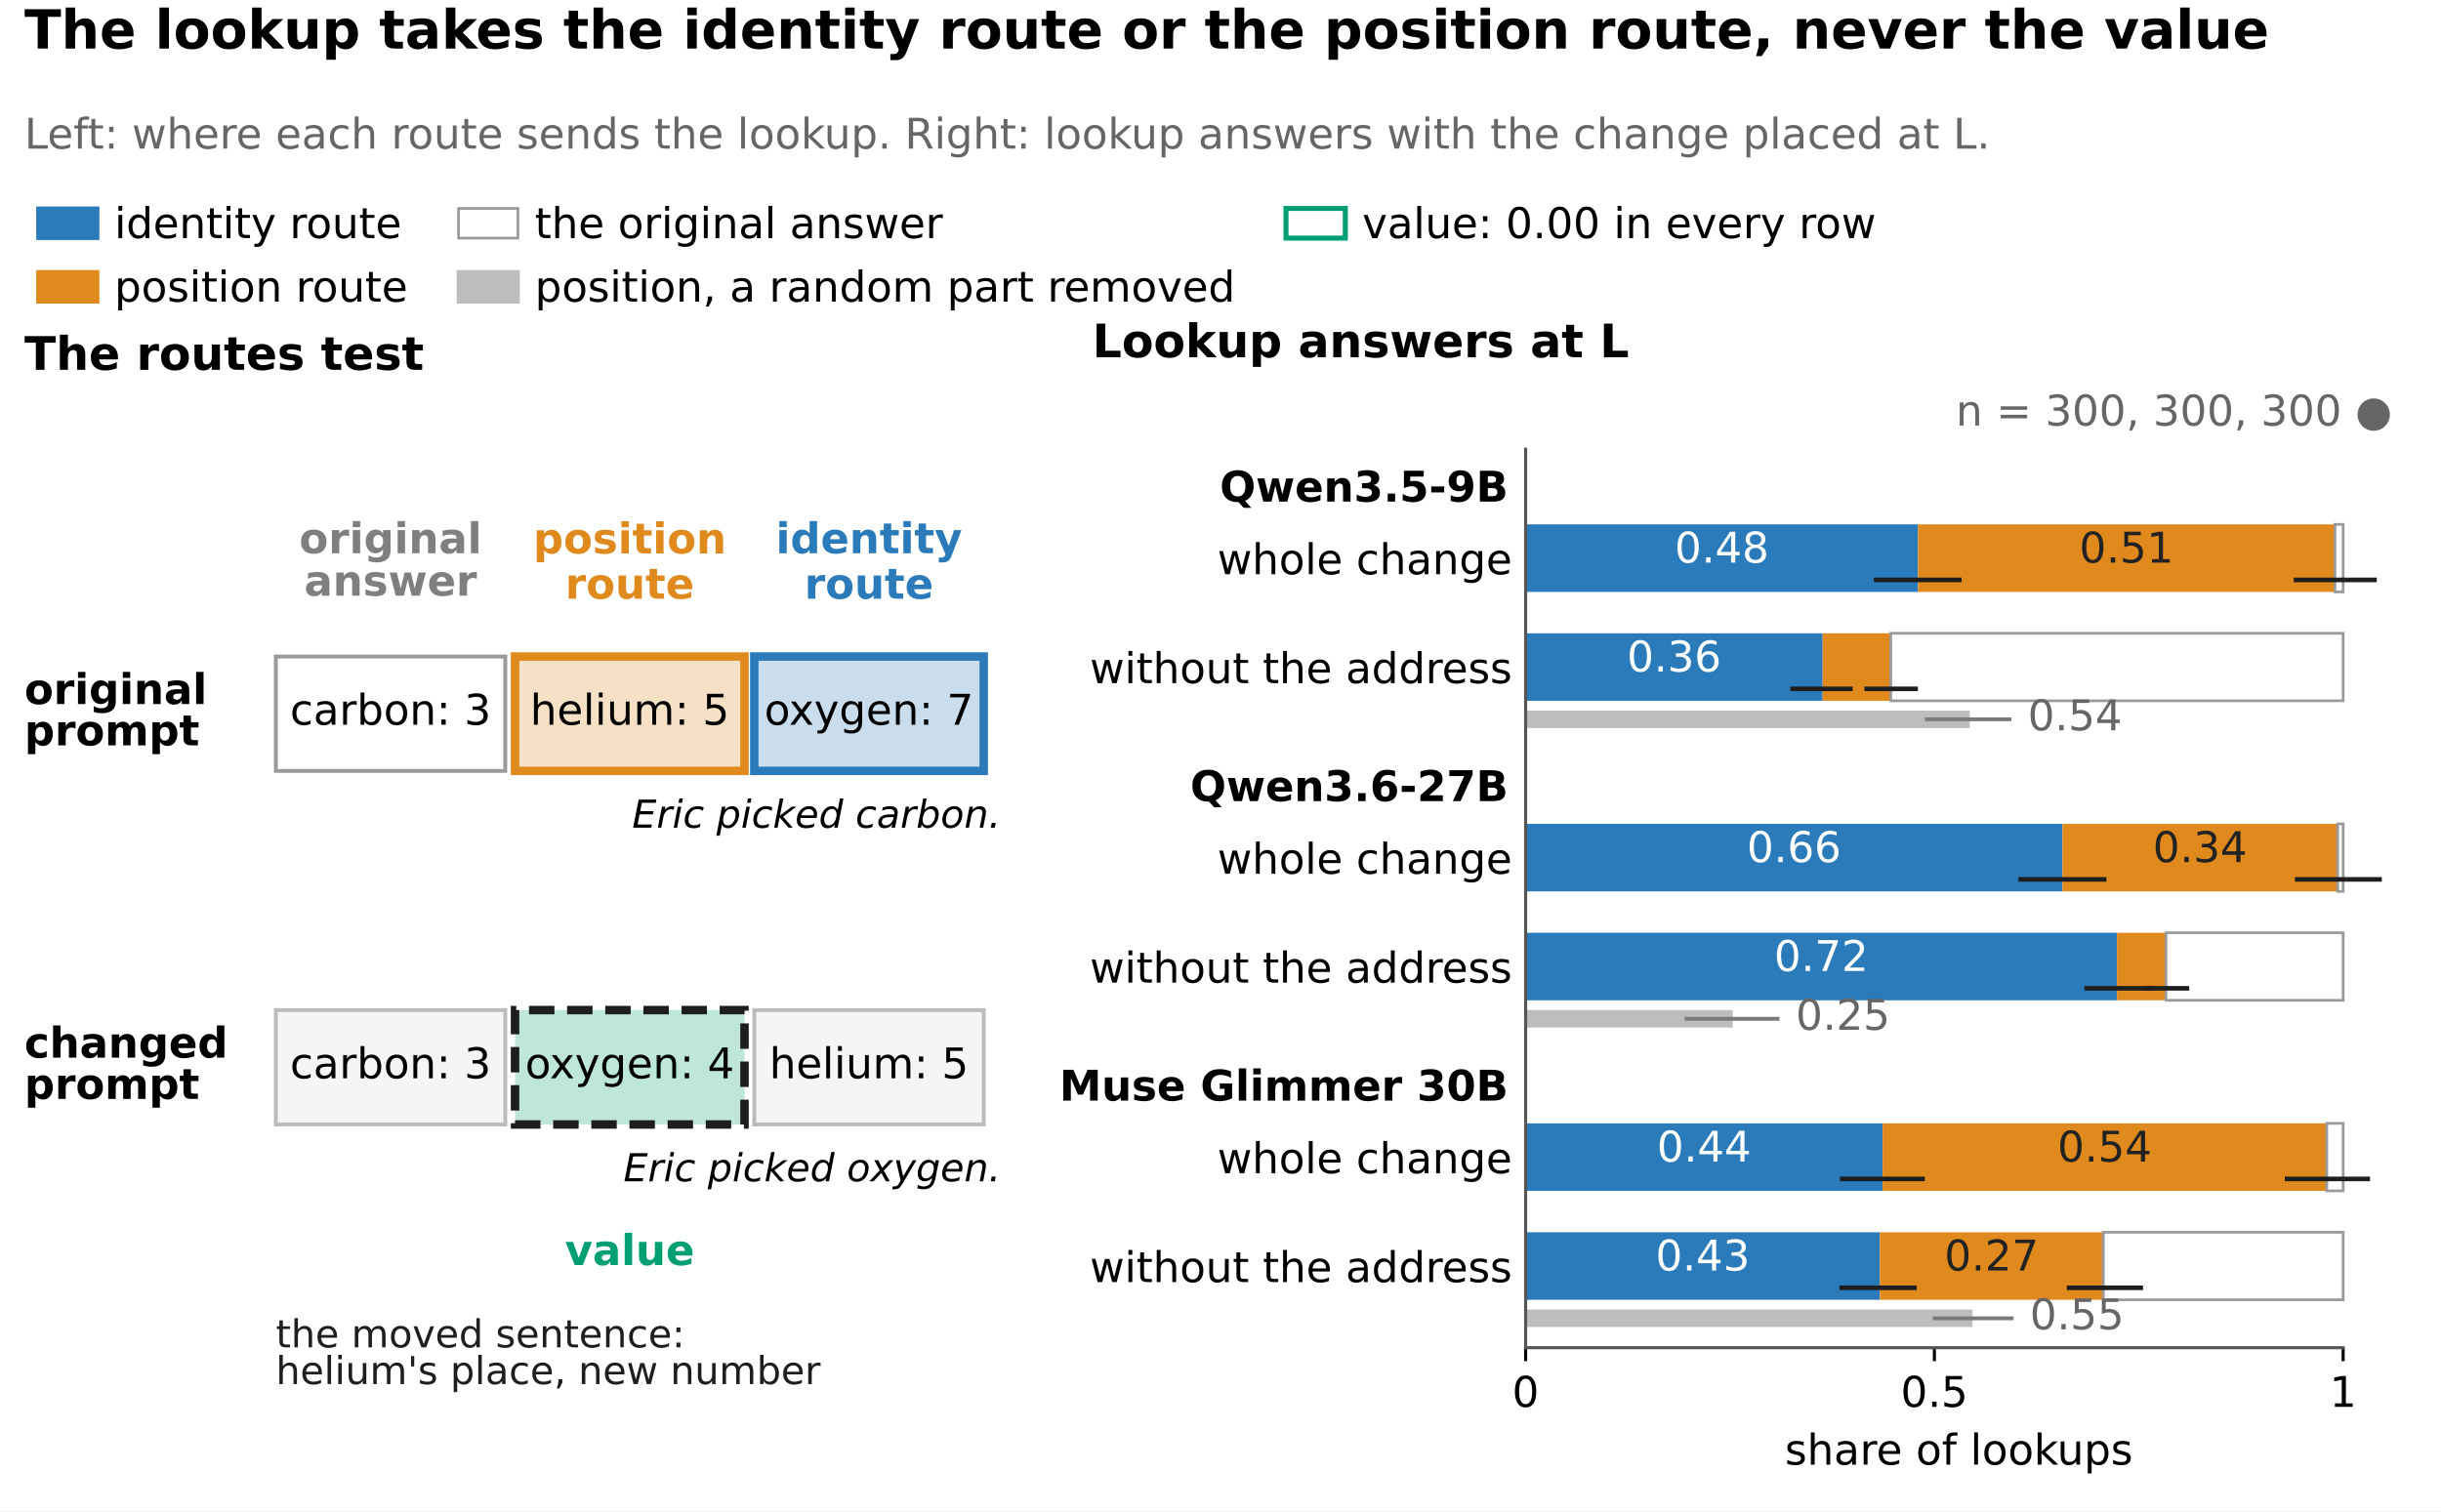
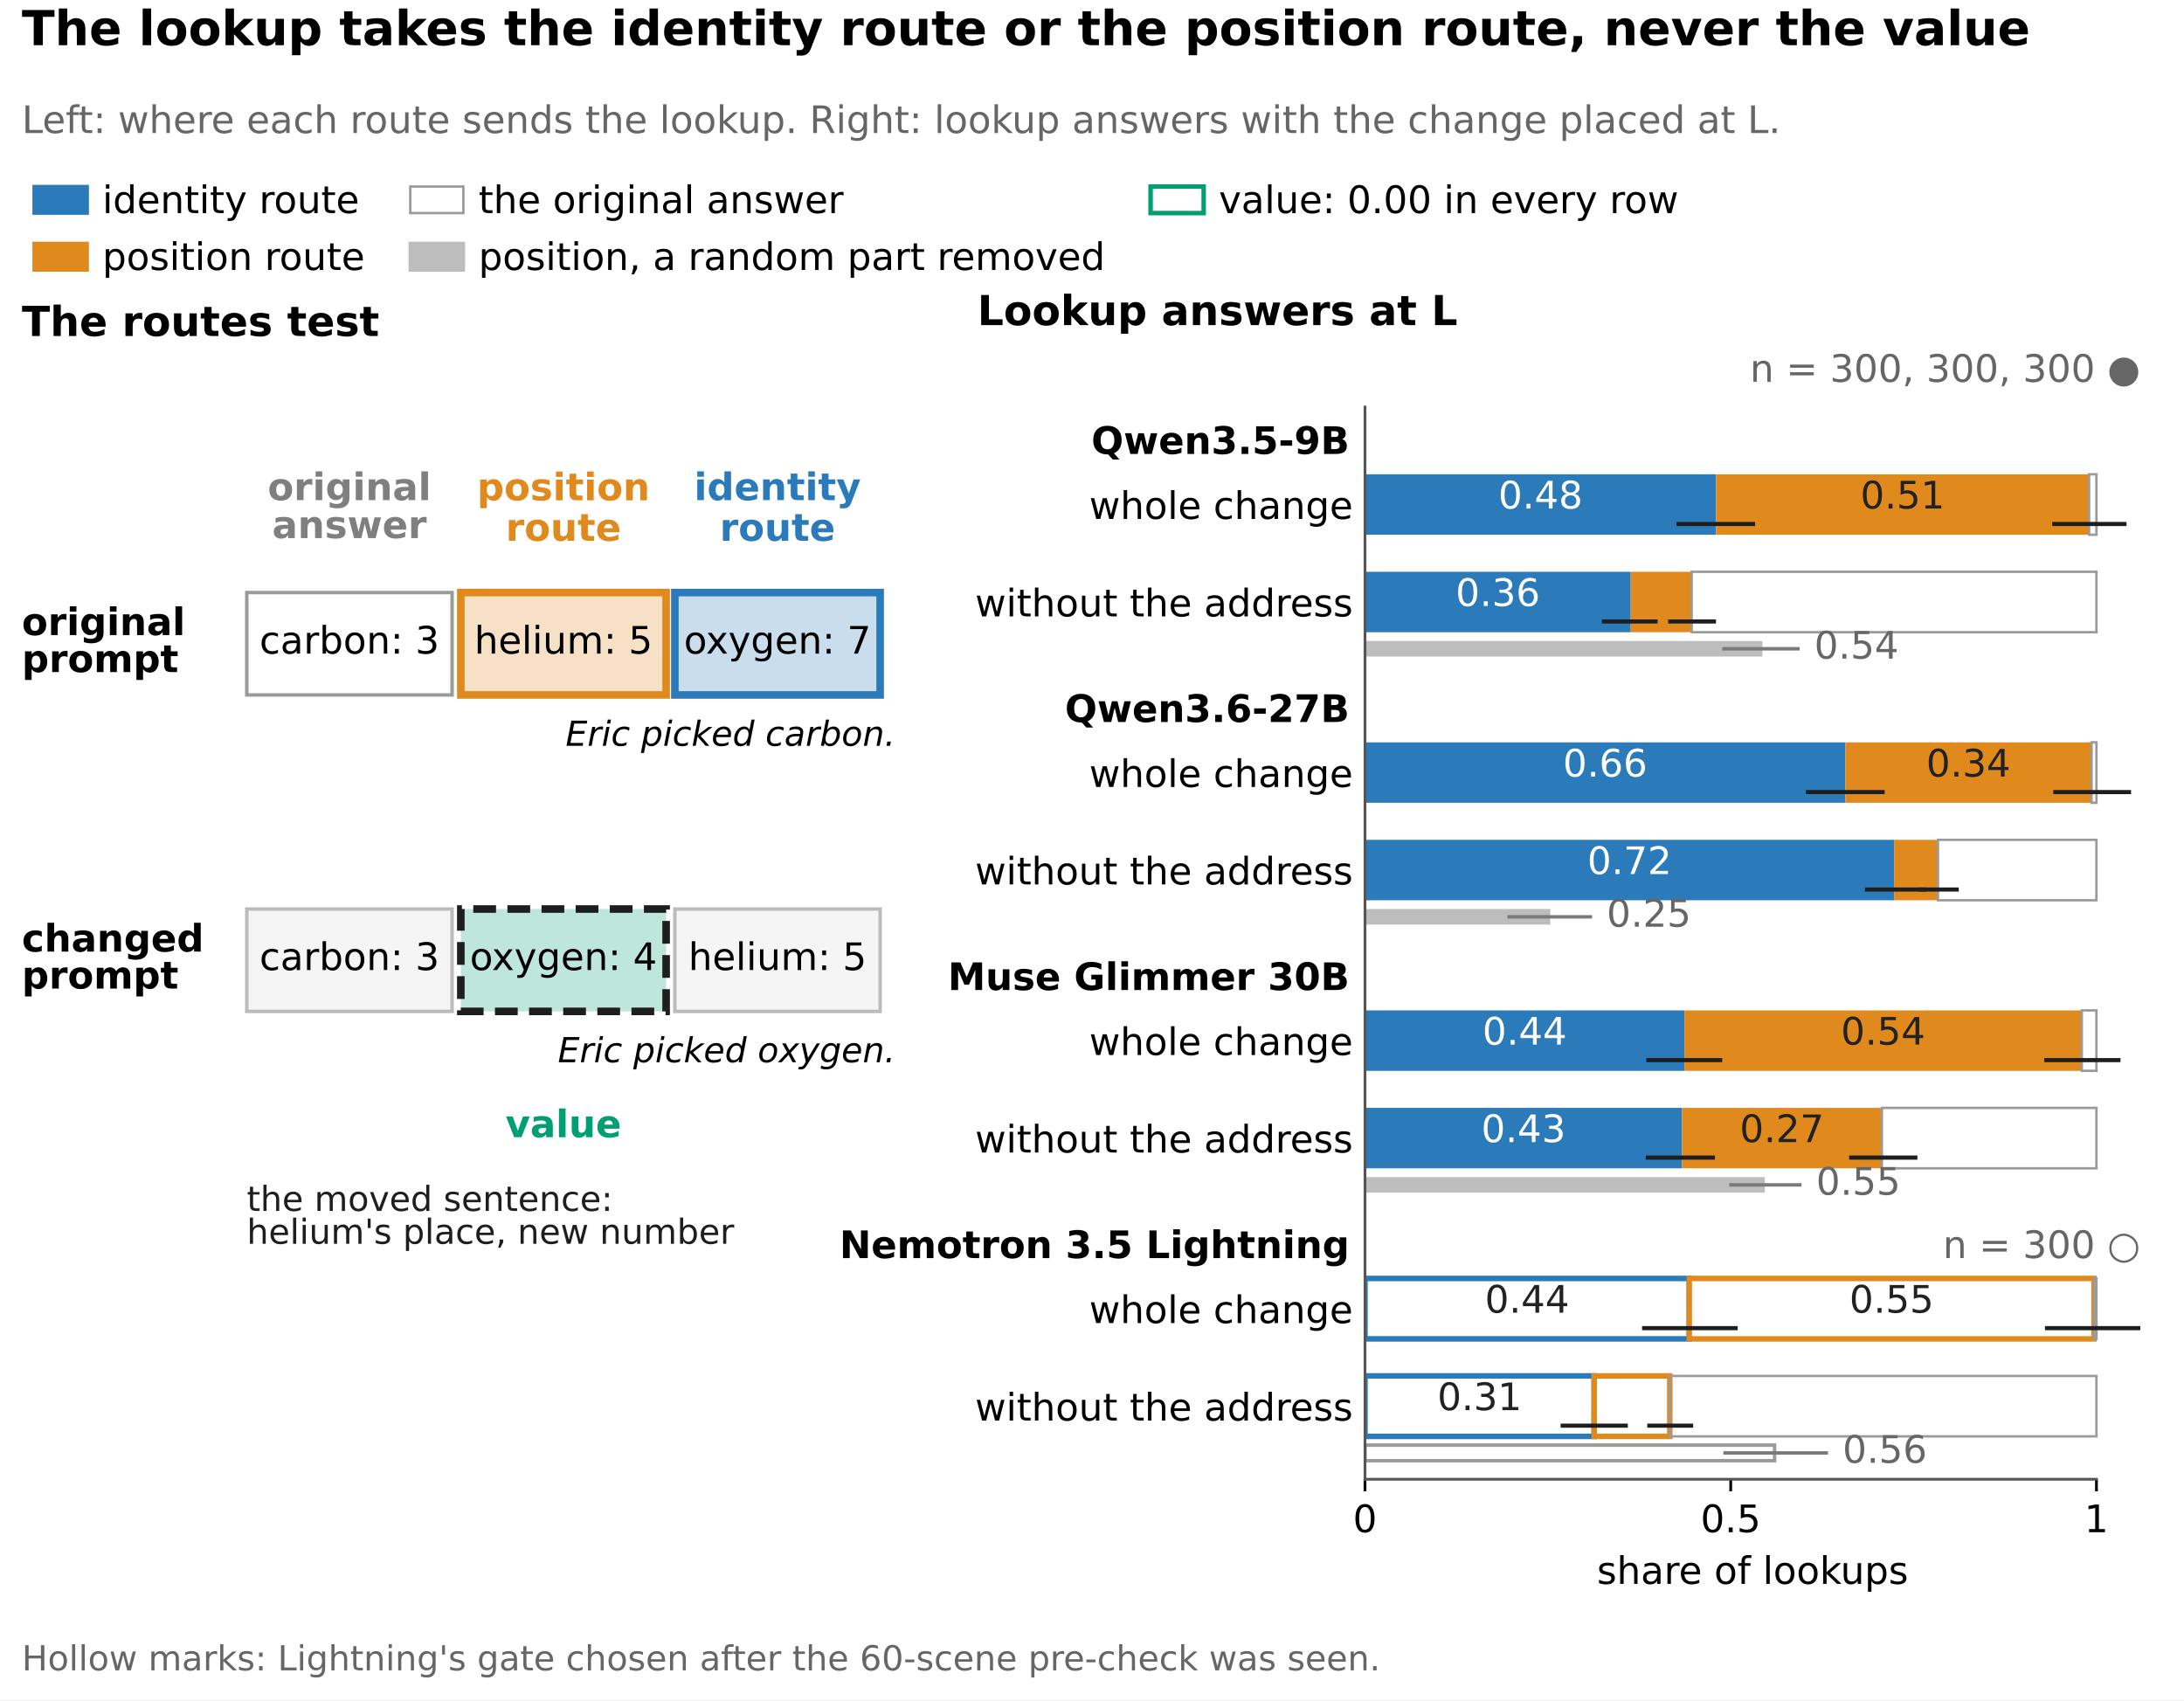
- <svg xmlns="http://www.w3.org/2000/svg" xmlns:xlink="http://www.w3.org/1999/xlink" width="633.6pt" height="392.4pt" viewBox="0 0 633.6 392.4" version="1.1">
+ <svg xmlns="http://www.w3.org/2000/svg" xmlns:xlink="http://www.w3.org/1999/xlink" width="633.6pt" height="493.2pt" viewBox="0 0 633.6 493.2" version="1.1">
  <defs>
    <style type="text/css">*{stroke-linejoin: round; stroke-linecap: butt}</style>
  </defs>
  <g id="figure_1">
    <g id="patch_1">
-       <path d="M 0 392.4  L 633.6 392.4  L 633.6 0  L 0 0  z " style="fill: #ffffff" />
+       <path d="M 0 493.2  L 633.6 493.2  L 633.6 0  L 0 0  z " style="fill: #ffffff" />
    </g>
    <g id="axes_1">
      <g id="patch_2">
-         <path d="M 71.597 200.16  L 131.155 200.16  L 131.155 170.46  L 71.597 170.46  z " clip-path="url(#p577c426648)" style="fill: #ffffff; stroke: #9a9a9a; stroke-linejoin: miter" />
+         <path d="M 71.597 201.6  L 131.155 201.6  L 131.155 171.9  L 71.597 171.9  z " clip-path="url(#p652826df86)" style="fill: #ffffff; stroke: #9a9a9a; stroke-linejoin: miter" />
      </g>
      <g id="patch_3">
-         <path d="M 133.69 200.16  L 193.248 200.16  L 193.248 170.46  L 133.69 170.46  z " clip-path="url(#p577c426648)" style="fill: #e08a1e; fill-opacity: 0.25; stroke: #e08a1e; stroke-width: 2.2; stroke-linejoin: miter" />
+         <path d="M 133.69 201.6  L 193.248 201.6  L 193.248 171.9  L 133.69 171.9  z " clip-path="url(#p652826df86)" style="fill: #e08a1e; fill-opacity: 0.25; stroke: #e08a1e; stroke-width: 2.2; stroke-linejoin: miter" />
      </g>
      <g id="patch_4">
-         <path d="M 195.782 200.16  L 255.341 200.16  L 255.341 170.46  L 195.782 170.46  z " clip-path="url(#p577c426648)" style="fill: #2b7bba; fill-opacity: 0.25; stroke: #2b7bba; stroke-width: 2.2; stroke-linejoin: miter" />
+         <path d="M 195.782 201.6  L 255.341 201.6  L 255.341 171.9  L 195.782 171.9  z " clip-path="url(#p652826df86)" style="fill: #2b7bba; fill-opacity: 0.25; stroke: #2b7bba; stroke-width: 2.2; stroke-linejoin: miter" />
      </g>
      <g id="patch_5">
-         <path d="M 71.597 291.96  L 131.155 291.96  L 131.155 262.26  L 71.597 262.26  z " clip-path="url(#p577c426648)" style="fill: #f5f5f5; stroke: #bbbbbb; stroke-linejoin: miter" />
+         <path d="M 71.597 293.4  L 131.155 293.4  L 131.155 263.7  L 71.597 263.7  z " clip-path="url(#p652826df86)" style="fill: #f5f5f5; stroke: #bbbbbb; stroke-linejoin: miter" />
      </g>
      <g id="patch_6">
-         <path d="M 133.69 291.96  L 193.248 291.96  L 193.248 262.26  L 133.69 262.26  z " clip-path="url(#p577c426648)" style="fill: #009e73; fill-opacity: 0.25; stroke-dasharray: 6.6,3.3; stroke-dashoffset: 0; stroke: #1e1e1e; stroke-width: 2.2; stroke-linejoin: miter" />
+         <path d="M 133.69 293.4  L 193.248 293.4  L 193.248 263.7  L 133.69 263.7  z " clip-path="url(#p652826df86)" style="fill: #009e73; fill-opacity: 0.25; stroke-dasharray: 6.6,3.3; stroke-dashoffset: 0; stroke: #1e1e1e; stroke-width: 2.2; stroke-linejoin: miter" />
      </g>
      <g id="patch_7">
-         <path d="M 195.782 291.96  L 255.341 291.96  L 255.341 262.26  L 195.782 262.26  z " clip-path="url(#p577c426648)" style="fill: #f5f5f5; stroke: #bbbbbb; stroke-linejoin: miter" />
+         <path d="M 195.782 293.4  L 255.341 293.4  L 255.341 263.7  L 195.782 263.7  z " clip-path="url(#p652826df86)" style="fill: #f5f5f5; stroke: #bbbbbb; stroke-linejoin: miter" />
      </g>
      <g id="text_1">
-         <text style="font-weight: 700; font-size: 11px; font-family: 'DejaVu Sans'" transform="translate(6.336 182.8023)">original</text>
-         <text style="font-weight: 700; font-size: 11px; font-family: 'DejaVu Sans'" transform="translate(6.336 193.5282)">prompt</text>
+         <text style="font-weight: 700; font-size: 11px; font-family: 'DejaVu Sans'" transform="translate(6.336 184.2423)">original</text>
+         <text style="font-weight: 700; font-size: 11px; font-family: 'DejaVu Sans'" transform="translate(6.336 194.9682)">prompt</text>
      </g>
      <g id="text_2">
-         <text style="font-size: 11px; font-family: 'DejaVu Sans'; text-anchor: middle" x="101.376" y="188.168" transform="rotate(-0 101.376 188.1679)">carbon: 3</text>
+         <text style="font-size: 11px; font-family: 'DejaVu Sans'; text-anchor: middle" x="101.376" y="189.608" transform="rotate(-0 101.376 189.6079)">carbon: 3</text>
      </g>
      <g id="text_3">
-         <text style="font-size: 11px; font-family: 'DejaVu Sans'; text-anchor: middle" x="163.469" y="188.168" transform="rotate(-0 163.4688 188.1679)">helium: 5</text>
+         <text style="font-size: 11px; font-family: 'DejaVu Sans'; text-anchor: middle" x="163.469" y="189.608" transform="rotate(-0 163.4688 189.6079)">helium: 5</text>
      </g>
      <g id="text_4">
-         <text style="font-size: 11px; font-family: 'DejaVu Sans'; text-anchor: middle" x="225.562" y="188.167" transform="rotate(-0 225.5616 188.1674)">oxygen: 7</text>
+         <text style="font-size: 11px; font-family: 'DejaVu Sans'; text-anchor: middle" x="225.562" y="189.607" transform="rotate(-0 225.5616 189.6074)">oxygen: 7</text>
      </g>
      <g id="text_5">
-         <text style="font-style: italic; font-size: 10px; font-family: 'DejaVu Sans'; text-anchor: end" x="259.776" y="214.908" transform="rotate(-0 259.776 214.908)">Eric picked carbon.</text>
+         <text style="font-style: italic; font-size: 10px; font-family: 'DejaVu Sans'; text-anchor: end" x="259.776" y="216.348" transform="rotate(-0 259.776 216.348)">Eric picked carbon.</text>
      </g>
      <g id="text_6">
-         <text style="font-weight: 700; font-size: 11px; font-family: 'DejaVu Sans'" transform="translate(6.336 274.6023)">changed</text>
-         <text style="font-weight: 700; font-size: 11px; font-family: 'DejaVu Sans'" transform="translate(6.336 285.3282)">prompt</text>
+         <text style="font-weight: 700; font-size: 11px; font-family: 'DejaVu Sans'" transform="translate(6.336 276.0423)">changed</text>
+         <text style="font-weight: 700; font-size: 11px; font-family: 'DejaVu Sans'" transform="translate(6.336 286.7682)">prompt</text>
      </g>
      <g id="text_7">
-         <text style="font-size: 11px; font-family: 'DejaVu Sans'; text-anchor: middle" x="101.376" y="279.968" transform="rotate(-0 101.376 279.9679)">carbon: 3</text>
+         <text style="font-size: 11px; font-family: 'DejaVu Sans'; text-anchor: middle" x="101.376" y="281.408" transform="rotate(-0 101.376 281.4079)">carbon: 3</text>
      </g>
      <g id="text_8">
-         <text style="font-size: 11px; font-family: 'DejaVu Sans'; text-anchor: middle" x="163.469" y="279.967" transform="rotate(-0 163.4688 279.9674)">oxygen: 4</text>
+         <text style="font-size: 11px; font-family: 'DejaVu Sans'; text-anchor: middle" x="163.469" y="281.407" transform="rotate(-0 163.4688 281.4074)">oxygen: 4</text>
      </g>
      <g id="text_9">
-         <text style="font-size: 11px; font-family: 'DejaVu Sans'; text-anchor: middle" x="225.562" y="279.968" transform="rotate(-0 225.5616 279.9679)">helium: 5</text>
+         <text style="font-size: 11px; font-family: 'DejaVu Sans'; text-anchor: middle" x="225.562" y="281.408" transform="rotate(-0 225.5616 281.4079)">helium: 5</text>
      </g>
      <g id="text_10">
-         <text style="font-style: italic; font-size: 10px; font-family: 'DejaVu Sans'; text-anchor: end" x="259.776" y="306.708" transform="rotate(-0 259.776 306.708)">Eric picked oxygen.</text>
+         <text style="font-style: italic; font-size: 10px; font-family: 'DejaVu Sans'; text-anchor: end" x="259.776" y="308.148" transform="rotate(-0 259.776 308.148)">Eric picked oxygen.</text>
      </g>
      <g id="text_11">
-         <text style="font-weight: 700; font-size: 11px; font-family: 'DejaVu Sans'; fill: #e08a1e" transform="translate(138.3862 143.6953)">position</text>
-         <text style="font-weight: 700; font-size: 11px; font-family: 'DejaVu Sans'; fill: #e08a1e" transform="translate(146.7033 155.4438)">route</text>
+         <text style="font-weight: 700; font-size: 11px; font-family: 'DejaVu Sans'; fill: #e08a1e" transform="translate(138.3862 145.1353)">position</text>
+         <text style="font-weight: 700; font-size: 11px; font-family: 'DejaVu Sans'; fill: #e08a1e" transform="translate(146.7033 156.8838)">route</text>
      </g>
      <g id="text_12">
-         <text style="font-weight: 700; font-size: 11px; font-family: 'DejaVu Sans'; fill: #2b7bba" transform="translate(201.365 143.6523)">identity</text>
-         <text style="font-weight: 700; font-size: 11px; font-family: 'DejaVu Sans'; fill: #2b7bba" transform="translate(208.7961 155.4438)">route</text>
+         <text style="font-weight: 700; font-size: 11px; font-family: 'DejaVu Sans'; fill: #2b7bba" transform="translate(201.365 145.0923)">identity</text>
+         <text style="font-weight: 700; font-size: 11px; font-family: 'DejaVu Sans'; fill: #2b7bba" transform="translate(208.7961 156.8838)">route</text>
      </g>
      <g id="text_13">
-         <text style="font-weight: 700; font-size: 11px; font-family: 'DejaVu Sans'; text-anchor: middle; fill: #009e73" x="163.469" y="328.461" transform="rotate(-0 163.4688 328.4609)">value</text>
+         <text style="font-weight: 700; font-size: 11px; font-family: 'DejaVu Sans'; text-anchor: middle; fill: #009e73" x="163.469" y="329.901" transform="rotate(-0 163.4688 329.9009)">value</text>
      </g>
      <g id="text_14">
-         <text style="font-weight: 700; font-size: 11px; font-family: 'DejaVu Sans'; fill: #7f7f7f" transform="translate(77.66498 143.6523)">original</text>
-         <text style="font-weight: 700; font-size: 11px; font-family: 'DejaVu Sans'; fill: #7f7f7f" transform="translate(78.95147 154.6618)">answer</text>
+         <text style="font-weight: 700; font-size: 11px; font-family: 'DejaVu Sans'; fill: #7f7f7f" transform="translate(77.66498 145.0923)">original</text>
+         <text style="font-weight: 700; font-size: 11px; font-family: 'DejaVu Sans'; fill: #7f7f7f" transform="translate(78.95147 156.1018)">answer</text>
      </g>
      <g id="text_15">
-         <text style="font-size: 10px; font-family: 'DejaVu Sans'; fill: #1e1e1e" transform="translate(71.5968 349.8381)">the moved sentence:</text>
-         <text style="font-size: 10px; font-family: 'DejaVu Sans'; fill: #1e1e1e" transform="translate(71.5968 359.3694)">helium's place, new number</text>
+         <text style="font-size: 10px; font-family: 'DejaVu Sans'; fill: #1e1e1e" transform="translate(71.5968 351.2781)">the moved sentence:</text>
+         <text style="font-size: 10px; font-family: 'DejaVu Sans'; fill: #1e1e1e" transform="translate(71.5968 360.8094)">helium's place, new number</text>
      </g>
      <g id="text_16">
-         <text style="font-weight: 700; font-size: 12px; font-family: 'DejaVu Sans'; text-anchor: start" x="6.336" y="96.027" transform="rotate(-0 6.336 96.02719)">The routes test</text>
+         <text style="font-weight: 700; font-size: 12px; font-family: 'DejaVu Sans'; text-anchor: start" x="6.336" y="97.467" transform="rotate(-0 6.336 97.46719)">The routes test</text>
      </g>
    </g>
    <g id="axes_2">
      <g id="patch_8">
-         <path d="M 396 349.92  L 620.928 349.92  L 620.928 116.64  L 396 116.64  z " style="fill: #ffffff" />
+         <path d="M 396 429.12  L 620.928 429.12  L 620.928 118.08  L 396 118.08  z " style="fill: #ffffff" />
      </g>
      <g id="patch_9">
-         <path d="M 396 153.682  L 497.854 153.682  L 497.854 136.151  L 396 136.151  z " clip-path="url(#pa3f7d75fe8)" style="fill: #2b7bba" />
+         <path d="M 396 155.122  L 497.854 155.122  L 497.854 137.591  L 396 137.591  z " clip-path="url(#pfd00c5ba1e)" style="fill: #2b7bba" />
      </g>
      <g id="patch_10">
-         <path d="M 497.854 153.682  L 606.074 153.682  L 606.074 136.151  L 497.854 136.151  z " clip-path="url(#pa3f7d75fe8)" style="fill: #e08a1e" />
+         <path d="M 497.854 155.122  L 606.074 155.122  L 606.074 137.591  L 497.854 137.591  z " clip-path="url(#pfd00c5ba1e)" style="fill: #e08a1e" />
      </g>
      <g id="patch_11">
-         <path d="M 606.074 153.682  L 608.196 153.682  L 608.196 136.151  L 606.074 136.151  L 606.074 153.682  z " clip-path="url(#pa3f7d75fe8)" style="fill: none; stroke: #9a9a9a; stroke-width: 0.7; stroke-linejoin: miter" />
+         <path d="M 606.074 155.122  L 608.196 155.122  L 608.196 137.591  L 606.074 137.591  L 606.074 155.122  z " clip-path="url(#pfd00c5ba1e)" style="fill: none; stroke: #9a9a9a; stroke-width: 0.7; stroke-linejoin: miter" />
      </g>
      <g id="patch_12">
-         <path d="M 396 181.958  L 473.098 181.958  L 473.098 164.427  L 396 164.427  z " clip-path="url(#pa3f7d75fe8)" style="fill: #2b7bba" />
+         <path d="M 396 183.398  L 473.098 183.398  L 473.098 165.867  L 396 165.867  z " clip-path="url(#pfd00c5ba1e)" style="fill: #2b7bba" />
      </g>
      <g id="patch_13">
-         <path d="M 473.098 181.958  L 490.781 181.958  L 490.781 164.427  L 473.098 164.427  z " clip-path="url(#pa3f7d75fe8)" style="fill: #e08a1e" />
+         <path d="M 473.098 183.398  L 490.781 183.398  L 490.781 165.867  L 473.098 165.867  z " clip-path="url(#pfd00c5ba1e)" style="fill: #e08a1e" />
      </g>
      <g id="patch_14">
-         <path d="M 490.781 181.958  L 608.196 181.958  L 608.196 164.427  L 490.781 164.427  L 490.781 181.958  z " clip-path="url(#pa3f7d75fe8)" style="fill: none; stroke: #9a9a9a; stroke-width: 0.7; stroke-linejoin: miter" />
+         <path d="M 490.781 183.398  L 608.196 183.398  L 608.196 165.867  L 490.781 165.867  L 490.781 183.398  z " clip-path="url(#pfd00c5ba1e)" style="fill: none; stroke: #9a9a9a; stroke-width: 0.7; stroke-linejoin: miter" />
      </g>
      <g id="patch_15">
-         <path d="M 396 189.027  L 511.293 189.027  L 511.293 184.503  L 396 184.503  z " clip-path="url(#pa3f7d75fe8)" style="fill: #bdbdbd" />
+         <path d="M 396 190.467  L 511.293 190.467  L 511.293 185.943  L 396 185.943  z " clip-path="url(#pfd00c5ba1e)" style="fill: #bdbdbd" />
      </g>
      <g id="patch_16">
-         <path d="M 396 231.442  L 535.342 231.442  L 535.342 213.911  L 396 213.911  z " clip-path="url(#pa3f7d75fe8)" style="fill: #2b7bba" />
+         <path d="M 396 232.882  L 535.342 232.882  L 535.342 215.351  L 396 215.351  z " clip-path="url(#pfd00c5ba1e)" style="fill: #2b7bba" />
      </g>
      <g id="patch_17">
-         <path d="M 535.342 231.442  L 606.782 231.442  L 606.782 213.911  L 535.342 213.911  z " clip-path="url(#pa3f7d75fe8)" style="fill: #e08a1e" />
+         <path d="M 535.342 232.882  L 606.782 232.882  L 606.782 215.351  L 535.342 215.351  z " clip-path="url(#pfd00c5ba1e)" style="fill: #e08a1e" />
      </g>
      <g id="patch_18">
-         <path d="M 606.782 231.442  L 608.196 231.442  L 608.196 213.911  L 606.782 213.911  L 606.782 231.442  z " clip-path="url(#pa3f7d75fe8)" style="fill: none; stroke: #9a9a9a; stroke-width: 0.7; stroke-linejoin: miter" />
+         <path d="M 606.782 232.882  L 608.196 232.882  L 608.196 215.351  L 606.782 215.351  L 606.782 232.882  z " clip-path="url(#pfd00c5ba1e)" style="fill: none; stroke: #9a9a9a; stroke-width: 0.7; stroke-linejoin: miter" />
      </g>
      <g id="patch_19">
-         <path d="M 396 259.718  L 549.489 259.718  L 549.489 242.187  L 396 242.187  z " clip-path="url(#pa3f7d75fe8)" style="fill: #2b7bba" />
+         <path d="M 396 261.158  L 549.489 261.158  L 549.489 243.627  L 396 243.627  z " clip-path="url(#pfd00c5ba1e)" style="fill: #2b7bba" />
      </g>
      <g id="patch_20">
-         <path d="M 549.489 259.718  L 562.22 259.718  L 562.22 242.187  L 549.489 242.187  z " clip-path="url(#pa3f7d75fe8)" style="fill: #e08a1e" />
+         <path d="M 549.489 261.158  L 562.22 261.158  L 562.22 243.627  L 549.489 243.627  z " clip-path="url(#pfd00c5ba1e)" style="fill: #e08a1e" />
      </g>
      <g id="patch_21">
-         <path d="M 562.22 259.718  L 608.196 259.718  L 608.196 242.187  L 562.22 242.187  L 562.22 259.718  z " clip-path="url(#pa3f7d75fe8)" style="fill: none; stroke: #9a9a9a; stroke-width: 0.7; stroke-linejoin: miter" />
+         <path d="M 562.22 261.158  L 608.196 261.158  L 608.196 243.627  L 562.22 243.627  L 562.22 261.158  z " clip-path="url(#pfd00c5ba1e)" style="fill: none; stroke: #9a9a9a; stroke-width: 0.7; stroke-linejoin: miter" />
      </g>
      <g id="patch_22">
-         <path d="M 396 266.787  L 449.756 266.787  L 449.756 262.263  L 396 262.263  z " clip-path="url(#pa3f7d75fe8)" style="fill: #bdbdbd" />
+         <path d="M 396 268.227  L 449.756 268.227  L 449.756 263.703  L 396 263.703  z " clip-path="url(#pfd00c5ba1e)" style="fill: #bdbdbd" />
      </g>
      <g id="patch_23">
-         <path d="M 396 309.202  L 488.659 309.202  L 488.659 291.671  L 396 291.671  z " clip-path="url(#pa3f7d75fe8)" style="fill: #2b7bba" />
+         <path d="M 396 310.642  L 488.659 310.642  L 488.659 293.111  L 396 293.111  z " clip-path="url(#pfd00c5ba1e)" style="fill: #2b7bba" />
      </g>
      <g id="patch_24">
-         <path d="M 488.659 309.202  L 603.952 309.202  L 603.952 291.671  L 488.659 291.671  z " clip-path="url(#pa3f7d75fe8)" style="fill: #e08a1e" />
+         <path d="M 488.659 310.642  L 603.952 310.642  L 603.952 293.111  L 488.659 293.111  z " clip-path="url(#pfd00c5ba1e)" style="fill: #e08a1e" />
      </g>
      <g id="patch_25">
-         <path d="M 603.952 309.202  L 608.196 309.202  L 608.196 291.671  L 603.952 291.671  L 603.952 309.202  z " clip-path="url(#pa3f7d75fe8)" style="fill: none; stroke: #9a9a9a; stroke-width: 0.7; stroke-linejoin: miter" />
+         <path d="M 603.952 310.642  L 608.196 310.642  L 608.196 293.111  L 603.952 293.111  L 603.952 310.642  z " clip-path="url(#pfd00c5ba1e)" style="fill: none; stroke: #9a9a9a; stroke-width: 0.7; stroke-linejoin: miter" />
      </g>
      <g id="patch_26">
-         <path d="M 396 337.478  L 487.952 337.478  L 487.952 319.947  L 396 319.947  z " clip-path="url(#pa3f7d75fe8)" style="fill: #2b7bba" />
+         <path d="M 396 338.918  L 487.952 338.918  L 487.952 321.387  L 396 321.387  z " clip-path="url(#pfd00c5ba1e)" style="fill: #2b7bba" />
      </g>
      <g id="patch_27">
-         <path d="M 487.952 337.478  L 545.952 337.478  L 545.952 319.947  L 487.952 319.947  z " clip-path="url(#pa3f7d75fe8)" style="fill: #e08a1e" />
+         <path d="M 487.952 338.918  L 545.952 338.918  L 545.952 321.387  L 487.952 321.387  z " clip-path="url(#pfd00c5ba1e)" style="fill: #e08a1e" />
      </g>
      <g id="patch_28">
-         <path d="M 545.952 337.478  L 608.196 337.478  L 608.196 319.947  L 545.952 319.947  L 545.952 337.478  z " clip-path="url(#pa3f7d75fe8)" style="fill: none; stroke: #9a9a9a; stroke-width: 0.7; stroke-linejoin: miter" />
+         <path d="M 545.952 338.918  L 608.196 338.918  L 608.196 321.387  L 545.952 321.387  L 545.952 338.918  z " clip-path="url(#pfd00c5ba1e)" style="fill: none; stroke: #9a9a9a; stroke-width: 0.7; stroke-linejoin: miter" />
      </g>
      <g id="patch_29">
-         <path d="M 396 344.547  L 512.001 344.547  L 512.001 340.023  L 396 340.023  z " clip-path="url(#pa3f7d75fe8)" style="fill: #bdbdbd" />
+         <path d="M 396 345.987  L 512.001 345.987  L 512.001 341.463  L 396 341.463  z " clip-path="url(#pfd00c5ba1e)" style="fill: #bdbdbd" />
+       </g>
+       <g id="patch_30">
+         <path d="M 396 388.402  L 490.074 388.402  L 490.074 370.871  L 396 370.871  z " clip-path="url(#pfd00c5ba1e)" style="fill: #ffffff; stroke: #2b7bba; stroke-width: 1.6; stroke-linejoin: miter" />
+       </g>
+       <g id="patch_31">
+         <path d="M 490.074 388.402  L 607.489 388.402  L 607.489 370.871  L 490.074 370.871  z " clip-path="url(#pfd00c5ba1e)" style="fill: #ffffff; stroke: #e08a1e; stroke-width: 1.6; stroke-linejoin: miter" />
+       </g>
+       <g id="patch_32">
+         <path d="M 607.489 388.402  L 608.196 388.402  L 608.196 370.871  L 607.489 370.871  L 607.489 388.402  z " clip-path="url(#pfd00c5ba1e)" style="fill: none; stroke: #9a9a9a; stroke-width: 0.7; stroke-linejoin: miter" />
+       </g>
+       <g id="patch_33">
+         <path d="M 396 416.678  L 462.488 416.678  L 462.488 399.147  L 396 399.147  z " clip-path="url(#pfd00c5ba1e)" style="fill: #ffffff; stroke: #2b7bba; stroke-width: 1.6; stroke-linejoin: miter" />
+       </g>
+       <g id="patch_34">
+         <path d="M 462.488 416.678  L 484.415 416.678  L 484.415 399.147  L 462.488 399.147  z " clip-path="url(#pfd00c5ba1e)" style="fill: #ffffff; stroke: #e08a1e; stroke-width: 1.6; stroke-linejoin: miter" />
+       </g>
+       <g id="patch_35">
+         <path d="M 484.415 416.678  L 608.196 416.678  L 608.196 399.147  L 484.415 399.147  L 484.415 416.678  z " clip-path="url(#pfd00c5ba1e)" style="fill: none; stroke: #9a9a9a; stroke-width: 0.7; stroke-linejoin: miter" />
+       </g>
+       <g id="patch_36">
+         <path d="M 396 423.747  L 514.83 423.747  L 514.83 419.223  L 396 419.223  z " clip-path="url(#pfd00c5ba1e)" style="fill: #ffffff; stroke: #9a9a9a; stroke-linejoin: miter" />
      </g>
      <g id="matplotlib.axis_1">
        <g id="xtick_1">
          <g id="line2d_1">
            <defs>
-               <path id="mde1881af28" d="M 0 0  L 0 3.5  " style="stroke: #000000; stroke-width: 0.8" />
+               <path id="m6cf742ff1a" d="M 0 0  L 0 3.5  " style="stroke: #000000; stroke-width: 0.8" />
            </defs>
            <g>
-               <use xlink:href="#mde1881af28" x="396" y="349.92" style="stroke: #000000; stroke-width: 0.8" />
+               <use xlink:href="#m6cf742ff1a" x="396" y="429.12" style="stroke: #000000; stroke-width: 0.8" />
            </g>
          </g>
          <g id="text_17">
-             <text style="font-size: 11px; font-family: 'DejaVu Sans'; text-anchor: middle" x="396" y="365.277" transform="rotate(-0 396 365.2774)">0</text>
+             <text style="font-size: 11px; font-family: 'DejaVu Sans'; text-anchor: middle" x="396" y="444.477" transform="rotate(-0 396 444.4774)">0</text>
          </g>
        </g>
        <g id="xtick_2">
          <g id="line2d_2">
            <g>
-               <use xlink:href="#mde1881af28" x="502.098" y="349.92" style="stroke: #000000; stroke-width: 0.8" />
+               <use xlink:href="#m6cf742ff1a" x="502.098" y="429.12" style="stroke: #000000; stroke-width: 0.8" />
            </g>
          </g>
          <g id="text_18">
-             <text style="font-size: 11px; font-family: 'DejaVu Sans'; text-anchor: middle" x="502.098" y="365.277" transform="rotate(-0 502.0981 365.2774)">0.5</text>
+             <text style="font-size: 11px; font-family: 'DejaVu Sans'; text-anchor: middle" x="502.098" y="444.477" transform="rotate(-0 502.0981 444.4774)">0.5</text>
          </g>
        </g>
        <g id="xtick_3">
          <g id="line2d_3">
            <g>
-               <use xlink:href="#mde1881af28" x="608.196" y="349.92" style="stroke: #000000; stroke-width: 0.8" />
+               <use xlink:href="#m6cf742ff1a" x="608.196" y="429.12" style="stroke: #000000; stroke-width: 0.8" />
            </g>
          </g>
          <g id="text_19">
-             <text style="font-size: 11px; font-family: 'DejaVu Sans'; text-anchor: middle" x="608.196" y="365.277" transform="rotate(-0 608.1962 365.2774)">1</text>
+             <text style="font-size: 11px; font-family: 'DejaVu Sans'; text-anchor: middle" x="608.196" y="444.477" transform="rotate(-0 608.1962 444.4774)">1</text>
          </g>
        </g>
        <g id="text_20">
-           <text style="font-size: 11px; font-family: 'DejaVu Sans'; text-anchor: middle" x="508.464" y="380.278" transform="rotate(-0 508.464 380.2783)">share of lookups</text>
+           <text style="font-size: 11px; font-family: 'DejaVu Sans'; text-anchor: middle" x="508.464" y="459.478" transform="rotate(-0 508.464 459.4783)">share of lookups</text>
        </g>
      </g>
      <g id="matplotlib.axis_2">
        <g id="ytick_1">
          <g id="line2d_4" />
          <g id="text_21">
-             <text style="font-size: 11px; font-family: 'DejaVu Sans'; text-anchor: end" x="392.5" y="149.096" transform="rotate(-0 392.5 149.0955)">whole change</text>
+             <text style="font-size: 11px; font-family: 'DejaVu Sans'; text-anchor: end" x="392.5" y="150.536" transform="rotate(-0 392.5 150.5355)">whole change</text>
          </g>
        </g>
        <g id="ytick_2">
          <g id="line2d_5" />
          <g id="text_22">
-             <text style="font-size: 11px; font-family: 'DejaVu Sans'; text-anchor: end" x="392.5" y="177.372" transform="rotate(-0 392.5 177.3719)">without the address</text>
+             <text style="font-size: 11px; font-family: 'DejaVu Sans'; text-anchor: end" x="392.5" y="178.812" transform="rotate(-0 392.5 178.8119)">without the address</text>
          </g>
        </g>
        <g id="ytick_3">
          <g id="line2d_6" />
          <g id="text_23">
-             <text style="font-size: 11px; font-family: 'DejaVu Sans'; text-anchor: end" x="392.5" y="226.856" transform="rotate(-0 392.5 226.8555)">whole change</text>
+             <text style="font-size: 11px; font-family: 'DejaVu Sans'; text-anchor: end" x="392.5" y="228.296" transform="rotate(-0 392.5 228.2955)">whole change</text>
          </g>
        </g>
        <g id="ytick_4">
          <g id="line2d_7" />
          <g id="text_24">
-             <text style="font-size: 11px; font-family: 'DejaVu Sans'; text-anchor: end" x="392.5" y="255.132" transform="rotate(-0 392.5 255.1319)">without the address</text>
+             <text style="font-size: 11px; font-family: 'DejaVu Sans'; text-anchor: end" x="392.5" y="256.572" transform="rotate(-0 392.5 256.5719)">without the address</text>
          </g>
        </g>
        <g id="ytick_5">
          <g id="line2d_8" />
          <g id="text_25">
-             <text style="font-size: 11px; font-family: 'DejaVu Sans'; text-anchor: end" x="392.5" y="304.616" transform="rotate(-0 392.5 304.6155)">whole change</text>
+             <text style="font-size: 11px; font-family: 'DejaVu Sans'; text-anchor: end" x="392.5" y="306.056" transform="rotate(-0 392.5 306.0555)">whole change</text>
          </g>
        </g>
        <g id="ytick_6">
          <g id="line2d_9" />
          <g id="text_26">
-             <text style="font-size: 11px; font-family: 'DejaVu Sans'; text-anchor: end" x="392.5" y="332.892" transform="rotate(-0 392.5 332.8919)">without the address</text>
-           </g>
-         </g>
-       </g>
-       <g id="line2d_10">
-         <path d="M 486.391 150.572  L 509.171 150.572  " clip-path="url(#pa3f7d75fe8)" style="fill: none; stroke: #1e1e1e; stroke-width: 1.2" />
-       </g>
-       <g id="line2d_11">
-         <path d="M 595.368 150.572  L 616.929 150.572  " clip-path="url(#pa3f7d75fe8)" style="fill: none; stroke: #1e1e1e; stroke-width: 1.2" />
+             <text style="font-size: 11px; font-family: 'DejaVu Sans'; text-anchor: end" x="392.5" y="334.332" transform="rotate(-0 392.5 334.3319)">without the address</text>
+           </g>
+         </g>
+         <g id="ytick_7">
+           <g id="line2d_10" />
+           <g id="text_27">
+             <text style="font-size: 11px; font-family: 'DejaVu Sans'; text-anchor: end" x="392.5" y="383.816" transform="rotate(-0 392.5 383.8155)">whole change</text>
+           </g>
+         </g>
+         <g id="ytick_8">
+           <g id="line2d_11" />
+           <g id="text_28">
+             <text style="font-size: 11px; font-family: 'DejaVu Sans'; text-anchor: end" x="392.5" y="412.092" transform="rotate(-0 392.5 412.0919)">without the address</text>
+           </g>
+         </g>
      </g>
      <g id="line2d_12">
-         <path d="M 464.718 178.848  L 480.882 178.848  " clip-path="url(#pa3f7d75fe8)" style="fill: none; stroke: #1e1e1e; stroke-width: 1.2" />
+         <path d="M 486.391 152.012  L 509.171 152.012  " clip-path="url(#pfd00c5ba1e)" style="fill: none; stroke: #1e1e1e; stroke-width: 1.2" />
      </g>
      <g id="line2d_13">
-         <path d="M 483.945 178.848  L 497.828 178.848  " clip-path="url(#pa3f7d75fe8)" style="fill: none; stroke: #1e1e1e; stroke-width: 1.2" />
+         <path d="M 595.368 152.012  L 616.929 152.012  " clip-path="url(#pfd00c5ba1e)" style="fill: none; stroke: #1e1e1e; stroke-width: 1.2" />
      </g>
      <g id="line2d_14">
-         <path d="M 499.63 186.765  L 522.098 186.765  " clip-path="url(#pa3f7d75fe8)" style="fill: none; stroke: #7a7a7a" />
+         <path d="M 464.718 180.288  L 480.882 180.288  " clip-path="url(#pfd00c5ba1e)" style="fill: none; stroke: #1e1e1e; stroke-width: 1.2" />
      </g>
      <g id="line2d_15">
-         <path d="M 523.919 228.332  L 546.752 228.332  " clip-path="url(#pa3f7d75fe8)" style="fill: none; stroke: #1e1e1e; stroke-width: 1.2" />
+         <path d="M 483.945 180.288  L 497.828 180.288  " clip-path="url(#pfd00c5ba1e)" style="fill: none; stroke: #1e1e1e; stroke-width: 1.2" />
      </g>
      <g id="line2d_16">
-         <path d="M 595.679 228.332  L 618.243 228.332  " clip-path="url(#pa3f7d75fe8)" style="fill: none; stroke: #1e1e1e; stroke-width: 1.2" />
+         <path d="M 499.63 188.205  L 522.098 188.205  " clip-path="url(#pfd00c5ba1e)" style="fill: none; stroke: #7a7a7a" />
      </g>
      <g id="line2d_17">
-         <path d="M 541.046 256.608  L 558.792 256.608  " clip-path="url(#pa3f7d75fe8)" style="fill: none; stroke: #1e1e1e; stroke-width: 1.2" />
+         <path d="M 523.919 229.772  L 546.752 229.772  " clip-path="url(#pfd00c5ba1e)" style="fill: none; stroke: #1e1e1e; stroke-width: 1.2" />
      </g>
      <g id="line2d_18">
-         <path d="M 556.633 256.608  L 568.25 256.608  " clip-path="url(#pa3f7d75fe8)" style="fill: none; stroke: #1e1e1e; stroke-width: 1.2" />
+         <path d="M 595.679 229.772  L 618.243 229.772  " clip-path="url(#pfd00c5ba1e)" style="fill: none; stroke: #1e1e1e; stroke-width: 1.2" />
      </g>
      <g id="line2d_19">
-         <path d="M 437.305 264.525  L 461.879 264.525  " clip-path="url(#pa3f7d75fe8)" style="fill: none; stroke: #7a7a7a" />
+         <path d="M 541.046 258.048  L 558.792 258.048  " clip-path="url(#pfd00c5ba1e)" style="fill: none; stroke: #1e1e1e; stroke-width: 1.2" />
      </g>
      <g id="line2d_20">
-         <path d="M 477.613 306.092  L 499.631 306.092  " clip-path="url(#pa3f7d75fe8)" style="fill: none; stroke: #1e1e1e; stroke-width: 1.2" />
+         <path d="M 556.633 258.048  L 568.25 258.048  " clip-path="url(#pfd00c5ba1e)" style="fill: none; stroke: #1e1e1e; stroke-width: 1.2" />
      </g>
      <g id="line2d_21">
-         <path d="M 593.051 306.092  L 615.174 306.092  " clip-path="url(#pa3f7d75fe8)" style="fill: none; stroke: #1e1e1e; stroke-width: 1.2" />
+         <path d="M 437.305 265.965  L 461.879 265.965  " clip-path="url(#pfd00c5ba1e)" style="fill: none; stroke: #7a7a7a" />
      </g>
      <g id="line2d_22">
-         <path d="M 477.441 334.368  L 497.514 334.368  " clip-path="url(#pa3f7d75fe8)" style="fill: none; stroke: #1e1e1e; stroke-width: 1.2" />
+         <path d="M 477.613 307.532  L 499.631 307.532  " clip-path="url(#pfd00c5ba1e)" style="fill: none; stroke: #1e1e1e; stroke-width: 1.2" />
      </g>
      <g id="line2d_23">
-         <path d="M 536.453 334.368  L 556.262 334.368  " clip-path="url(#pa3f7d75fe8)" style="fill: none; stroke: #1e1e1e; stroke-width: 1.2" />
+         <path d="M 593.051 307.532  L 615.174 307.532  " clip-path="url(#pfd00c5ba1e)" style="fill: none; stroke: #1e1e1e; stroke-width: 1.2" />
      </g>
      <g id="line2d_24">
-         <path d="M 501.691 342.285  L 522.644 342.285  " clip-path="url(#pa3f7d75fe8)" style="fill: none; stroke: #7a7a7a" />
-       </g>
-       <g id="patch_30">
-         <path d="M 396 349.92  L 396 116.64  " style="fill: none; stroke: #555555; stroke-width: 0.8; stroke-linejoin: miter; stroke-linecap: square" />
-       </g>
-       <g id="patch_31">
-         <path d="M 396 349.92  L 608.196 349.92  " style="fill: none; stroke: #555555; stroke-width: 0.8; stroke-linejoin: miter; stroke-linecap: square" />
-       </g>
-       <g id="text_27">
-         <text style="font-weight: 700; font-size: 11px; font-family: 'DejaVu Sans'; text-anchor: end" x="391.501" y="130.242" transform="rotate(-0 391.5014 130.2424)">Qwen3.5-9B</text>
-       </g>
-       <g id="text_28">
-         <text style="font-size: 11px; font-family: 'DejaVu Sans'; text-anchor: middle; fill: #ffffff" x="446.927" y="146.077" transform="rotate(-0 446.9271 146.0772)">0.48</text>
+         <path d="M 477.441 335.808  L 497.514 335.808  " clip-path="url(#pfd00c5ba1e)" style="fill: none; stroke: #1e1e1e; stroke-width: 1.2" />
+       </g>
+       <g id="line2d_25">
+         <path d="M 536.453 335.808  L 556.262 335.808  " clip-path="url(#pfd00c5ba1e)" style="fill: none; stroke: #1e1e1e; stroke-width: 1.2" />
+       </g>
+       <g id="line2d_26">
+         <path d="M 501.691 343.725  L 522.644 343.725  " clip-path="url(#pfd00c5ba1e)" style="fill: none; stroke: #7a7a7a" />
+       </g>
+       <g id="line2d_27">
+         <path d="M 476.388 385.292  L 504.116 385.292  " clip-path="url(#pfd00c5ba1e)" style="fill: none; stroke: #1e1e1e; stroke-width: 1.2" />
+       </g>
+       <g id="line2d_28">
+         <path d="M 593.264 385.292  L 621.342 385.292  " clip-path="url(#pfd00c5ba1e)" style="fill: none; stroke: #1e1e1e; stroke-width: 1.2" />
+       </g>
+       <g id="line2d_29">
+         <path d="M 452.75 413.568  L 472.249 413.568  " clip-path="url(#pfd00c5ba1e)" style="fill: none; stroke: #1e1e1e; stroke-width: 1.2" />
+       </g>
+       <g id="line2d_30">
+         <path d="M 477.889 413.568  L 491.201 413.568  " clip-path="url(#pfd00c5ba1e)" style="fill: none; stroke: #1e1e1e; stroke-width: 1.2" />
+       </g>
+       <g id="line2d_31">
+         <path d="M 499.967 421.485  L 530.32 421.485  " clip-path="url(#pfd00c5ba1e)" style="fill: none; stroke: #7a7a7a" />
+       </g>
+       <g id="patch_37">
+         <path d="M 396 429.12  L 396 118.08  " style="fill: none; stroke: #555555; stroke-width: 0.8; stroke-linejoin: miter; stroke-linecap: square" />
+       </g>
+       <g id="patch_38">
+         <path d="M 396 429.12  L 608.196 429.12  " style="fill: none; stroke: #555555; stroke-width: 0.8; stroke-linejoin: miter; stroke-linecap: square" />
      </g>
      <g id="text_29">
-         <text style="font-size: 11px; font-family: 'DejaVu Sans'; text-anchor: middle; fill: #222222" x="551.964" y="146.077" transform="rotate(-0 551.9642 146.0772)">0.51</text>
+         <text style="font-weight: 700; font-size: 11px; font-family: 'DejaVu Sans'; text-anchor: end" x="391.501" y="131.682" transform="rotate(-0 391.5014 131.6824)">Qwen3.5-9B</text>
      </g>
      <g id="text_30">
-         <text style="font-size: 11px; font-family: 'DejaVu Sans'; text-anchor: middle; fill: #ffffff" x="434.549" y="174.354" transform="rotate(-0 434.549 174.3536)">0.36</text>
+         <text style="font-size: 11px; font-family: 'DejaVu Sans'; text-anchor: middle; fill: #ffffff" x="446.927" y="147.517" transform="rotate(-0 446.9271 147.5172)">0.48</text>
      </g>
      <g id="text_31">
-         <text style="font-size: 11px; font-family: 'DejaVu Sans'; text-anchor: start; fill: #666666" x="526.342" y="189.623" transform="rotate(-0 526.3418 189.6228)">0.54</text>
+         <text style="font-size: 11px; font-family: 'DejaVu Sans'; text-anchor: middle; fill: #222222" x="551.964" y="147.517" transform="rotate(-0 551.9642 147.5172)">0.51</text>
      </g>
      <g id="text_32">
-         <text style="font-weight: 700; font-size: 11px; font-family: 'DejaVu Sans'; text-anchor: end" x="391.501" y="208.002" transform="rotate(-0 391.5014 208.0024)">Qwen3.6-27B</text>
+         <text style="font-size: 11px; font-family: 'DejaVu Sans'; text-anchor: middle; fill: #ffffff" x="434.549" y="175.794" transform="rotate(-0 434.549 175.7936)">0.36</text>
      </g>
      <g id="text_33">
-         <text style="font-size: 11px; font-family: 'DejaVu Sans'; text-anchor: middle; fill: #ffffff" x="465.671" y="223.837" transform="rotate(-0 465.6711 223.8372)">0.66</text>
+         <text style="font-size: 11px; font-family: 'DejaVu Sans'; text-anchor: start; fill: #666666" x="526.342" y="191.063" transform="rotate(-0 526.3418 191.0628)">0.54</text>
      </g>
      <g id="text_34">
-         <text style="font-size: 11px; font-family: 'DejaVu Sans'; text-anchor: middle; fill: #222222" x="571.062" y="223.837" transform="rotate(-0 571.0619 223.8372)">0.34</text>
+         <text style="font-weight: 700; font-size: 11px; font-family: 'DejaVu Sans'; text-anchor: end" x="391.501" y="209.442" transform="rotate(-0 391.5014 209.4424)">Qwen3.6-27B</text>
      </g>
      <g id="text_35">
-         <text style="font-size: 11px; font-family: 'DejaVu Sans'; text-anchor: middle; fill: #ffffff" x="472.744" y="252.114" transform="rotate(-0 472.7443 252.1136)">0.72</text>
+         <text style="font-size: 11px; font-family: 'DejaVu Sans'; text-anchor: middle; fill: #ffffff" x="465.671" y="225.277" transform="rotate(-0 465.6711 225.2772)">0.66</text>
      </g>
      <g id="text_36">
-         <text style="font-size: 11px; font-family: 'DejaVu Sans'; text-anchor: start; fill: #666666" x="466.123" y="267.383" transform="rotate(-0 466.1229 267.3828)">0.25</text>
+         <text style="font-size: 11px; font-family: 'DejaVu Sans'; text-anchor: middle; fill: #222222" x="571.062" y="225.277" transform="rotate(-0 571.0619 225.2772)">0.34</text>
      </g>
      <g id="text_37">
-         <text style="font-weight: 700; font-size: 11px; font-family: 'DejaVu Sans'; text-anchor: end" x="391.501" y="285.763" transform="rotate(-0 391.5014 285.7629)">Muse Glimmer 30B</text>
+         <text style="font-size: 11px; font-family: 'DejaVu Sans'; text-anchor: middle; fill: #ffffff" x="472.744" y="253.554" transform="rotate(-0 472.7443 253.5536)">0.72</text>
      </g>
      <g id="text_38">
-         <text style="font-size: 11px; font-family: 'DejaVu Sans'; text-anchor: middle; fill: #ffffff" x="442.33" y="301.597" transform="rotate(-0 442.3295 301.5972)">0.44</text>
+         <text style="font-size: 11px; font-family: 'DejaVu Sans'; text-anchor: start; fill: #666666" x="466.123" y="268.823" transform="rotate(-0 466.1229 268.8228)">0.25</text>
      </g>
      <g id="text_39">
-         <text style="font-size: 11px; font-family: 'DejaVu Sans'; text-anchor: middle; fill: #222222" x="546.306" y="301.597" transform="rotate(-0 546.3057 301.5972)">0.54</text>
+         <text style="font-weight: 700; font-size: 11px; font-family: 'DejaVu Sans'; text-anchor: end" x="391.501" y="287.203" transform="rotate(-0 391.5014 287.2029)">Muse Glimmer 30B</text>
      </g>
      <g id="text_40">
-         <text style="font-size: 11px; font-family: 'DejaVu Sans'; text-anchor: middle; fill: #ffffff" x="441.976" y="329.874" transform="rotate(-0 441.9758 329.8736)">0.43</text>
+         <text style="font-size: 11px; font-family: 'DejaVu Sans'; text-anchor: middle; fill: #ffffff" x="442.33" y="303.037" transform="rotate(-0 442.3295 303.0372)">0.44</text>
      </g>
      <g id="text_41">
-         <text style="font-size: 11px; font-family: 'DejaVu Sans'; text-anchor: middle; fill: #222222" x="516.952" y="329.874" transform="rotate(-0 516.9518 329.8736)">0.27</text>
+         <text style="font-size: 11px; font-family: 'DejaVu Sans'; text-anchor: middle; fill: #222222" x="546.306" y="303.037" transform="rotate(-0 546.3057 303.0372)">0.54</text>
      </g>
      <g id="text_42">
-         <text style="font-size: 11px; font-family: 'DejaVu Sans'; text-anchor: start; fill: #666666" x="526.888" y="345.143" transform="rotate(-0 526.8884 345.1428)">0.55</text>
+         <text style="font-size: 11px; font-family: 'DejaVu Sans'; text-anchor: middle; fill: #ffffff" x="441.976" y="331.314" transform="rotate(-0 441.9758 331.3136)">0.43</text>
      </g>
      <g id="text_43">
-         <text style="font-weight: 700; font-size: 12px; font-family: 'DejaVu Sans'; text-anchor: start" x="283.536" y="92.762" transform="rotate(-0 283.536 92.76199)">Lookup answers at L</text>
+         <text style="font-size: 11px; font-family: 'DejaVu Sans'; text-anchor: middle; fill: #222222" x="516.952" y="331.314" transform="rotate(-0 516.9518 331.3136)">0.27</text>
      </g>
      <g id="text_44">
-         <g id="patch_32">
-           <path d="M 502.535 114.791  L 622.578 114.791  L 622.578 100.491  L 502.535 100.491  z " style="fill: #ffffff" />
-         </g>
-         <text style="font-size: 11px; font-family: 'DejaVu Sans'; text-anchor: end; fill: #666666" x="620.928" y="110.498" transform="rotate(-0 620.928 110.4982)">n = 300, 300, 300  ●</text>
-       </g>
-     </g>
-     <g id="text_45">
-       <text style="font-weight: 700; font-size: 14px; font-family: 'DejaVu Sans'; text-anchor: start" x="6.336" y="12.6" transform="rotate(-0 6.336 12.59981)">The lookup takes the identity route or the position route, never the value</text>
-     </g>
-     <g id="text_46">
+         <text style="font-size: 11px; font-family: 'DejaVu Sans'; text-anchor: start; fill: #666666" x="526.888" y="346.583" transform="rotate(-0 526.8884 346.5828)">0.55</text>
+       </g>
+       <g id="text_45">
+         <text style="font-weight: 700; font-size: 11px; font-family: 'DejaVu Sans'; text-anchor: end" x="391.501" y="364.963" transform="rotate(-0 391.5014 364.9629)">Nemotron 3.5 Lightning</text>
+       </g>
+       <g id="text_46">
+         <text style="font-size: 11px; font-family: 'DejaVu Sans'; text-anchor: middle; fill: #222222" x="443.037" y="380.797" transform="rotate(-0 443.0368 380.7972)">0.44</text>
+       </g>
+       <g id="text_47">
+         <text style="font-size: 11px; font-family: 'DejaVu Sans'; text-anchor: middle; fill: #222222" x="548.781" y="380.797" transform="rotate(-0 548.7813 380.7972)">0.55</text>
+       </g>
+       <g id="text_48">
+         <text style="font-size: 11px; font-family: 'DejaVu Sans'; text-anchor: middle; fill: #222222" x="429.244" y="409.074" transform="rotate(-0 429.2441 409.0736)">0.31</text>
+       </g>
+       <g id="text_49">
+         <text style="font-size: 11px; font-family: 'DejaVu Sans'; text-anchor: start; fill: #666666" x="534.564" y="424.343" transform="rotate(-0 534.5641 424.3428)">0.56</text>
+       </g>
+       <g id="text_50">
+         <text style="font-weight: 700; font-size: 12px; font-family: 'DejaVu Sans'; text-anchor: start" x="283.536" y="94.317" transform="rotate(-0 283.536 94.31719)">Lookup answers at L</text>
+       </g>
+       <g id="text_51">
+         <text style="font-size: 11px; font-family: 'DejaVu Sans'; text-anchor: end; fill: #666666" x="620.928" y="364.962" transform="rotate(-0 620.928 364.9624)">n = 300  ○</text>
+       </g>
+       <g id="text_52">
+         <g id="patch_39">
+           <path d="M 502.535 115.064  L 622.578 115.064  L 622.578 100.764  L 502.535 100.764  z " style="fill: #ffffff" />
+         </g>
+         <text style="font-size: 11px; font-family: 'DejaVu Sans'; text-anchor: end; fill: #666666" x="620.928" y="110.772" transform="rotate(-0 620.928 110.7718)">n = 300, 300, 300  ●</text>
+       </g>
+     </g>
+     <g id="text_53">
+       <text style="font-weight: 700; font-size: 14px; font-family: 'DejaVu Sans'; text-anchor: start" x="6.336" y="13.104" transform="rotate(-0 6.336 13.10381)">The lookup takes the identity route or the position route, never the value</text>
+     </g>
+     <g id="text_54">
      <text style="font-size: 11px; font-family: 'DejaVu Sans'; text-anchor: start; fill: #666666" x="6.336" y="38.598" transform="rotate(-0 6.336 38.59828)">Left: where each route sends the lookup. Right: lookup answers with the change placed at L.</text>
    </g>
+     <g id="text_55">
+       <text style="font-size: 10px; font-family: 'DejaVu Sans'; text-anchor: start; fill: #666666" x="6.336" y="484.56" transform="rotate(-0 6.336 484.56)">Hollow marks: Lightning's gate chosen after the 60-scene pre-check was seen.</text>
+     </g>
    <g id="legend_1">
-       <g id="patch_33">
+       <g id="patch_40">
        <path d="M 9.9 61.818  L 25.3 61.818  L 25.3 54.118  L 9.9 54.118  z " style="fill: #2b7bba; stroke: #2b7bba; stroke-linejoin: miter" />
      </g>
-       <g id="text_47">
+       <g id="text_56">
        <text style="font-size: 11px; font-family: 'DejaVu Sans'; text-anchor: start" x="29.7" y="61.818" transform="rotate(-0 29.7 61.81828)">identity route</text>
      </g>
-       <g id="patch_34">
+       <g id="patch_41">
        <path d="M 9.9 78.319  L 25.3 78.319  L 25.3 70.619  L 9.9 70.619  z " style="fill: #e08a1e; stroke: #e08a1e; stroke-linejoin: miter" />
      </g>
-       <g id="text_48">
+       <g id="text_57">
        <text style="font-size: 11px; font-family: 'DejaVu Sans'; text-anchor: start" x="29.7" y="78.319" transform="rotate(-0 29.7 78.31914)">position route</text>
      </g>
-       <g id="patch_35">
+       <g id="patch_42">
        <path d="M 119.029 61.818  L 134.429 61.818  L 134.429 54.118  L 119.029 54.118  L 119.029 61.818  z " style="fill: none; stroke: #9a9a9a; stroke-width: 0.7; stroke-linejoin: miter" />
      </g>
-       <g id="text_49">
+       <g id="text_58">
        <text style="font-size: 11px; font-family: 'DejaVu Sans'; text-anchor: start" x="138.829" y="61.818" transform="rotate(-0 138.8286 61.81828)">the original answer</text>
      </g>
-       <g id="patch_36">
+       <g id="patch_43">
        <path d="M 119.029 78.319  L 134.429 78.319  L 134.429 70.619  L 119.029 70.619  z " style="fill: #bdbdbd; stroke: #bdbdbd; stroke-linejoin: miter" />
      </g>
-       <g id="text_50">
+       <g id="text_59">
        <text style="font-size: 11px; font-family: 'DejaVu Sans'; text-anchor: start" x="138.829" y="78.319" transform="rotate(-0 138.8286 78.31914)">position, a random part removed</text>
      </g>
-       <g id="patch_37">
+       <g id="patch_44">
        <path d="M 333.797 61.818  L 349.197 61.818  L 349.197 54.118  L 333.797 54.118  z " style="fill: #ffffff; stroke: #009e73; stroke-width: 1.3; stroke-linejoin: miter" />
      </g>
-       <g id="text_51">
+       <g id="text_60">
        <text style="font-size: 11px; font-family: 'DejaVu Sans'; text-anchor: start" x="353.597" y="61.818" transform="rotate(-0 353.5967 61.81828)">value: 0.00 in every row</text>
      </g>
    </g>
  </g>
  <defs>
-     <clipPath id="p577c426648">
-       <rect x="6.336" y="102.96" width="253.44" height="270" />
+     <clipPath id="p652826df86">
+       <rect x="6.336" y="104.4" width="253.44" height="270" />
    </clipPath>
-     <clipPath id="pa3f7d75fe8">
-       <rect x="396" y="116.64" width="224.928" height="233.28" />
+     <clipPath id="pfd00c5ba1e">
+       <rect x="396" y="118.08" width="224.928" height="311.04" />
    </clipPath>
  </defs>
</svg>
